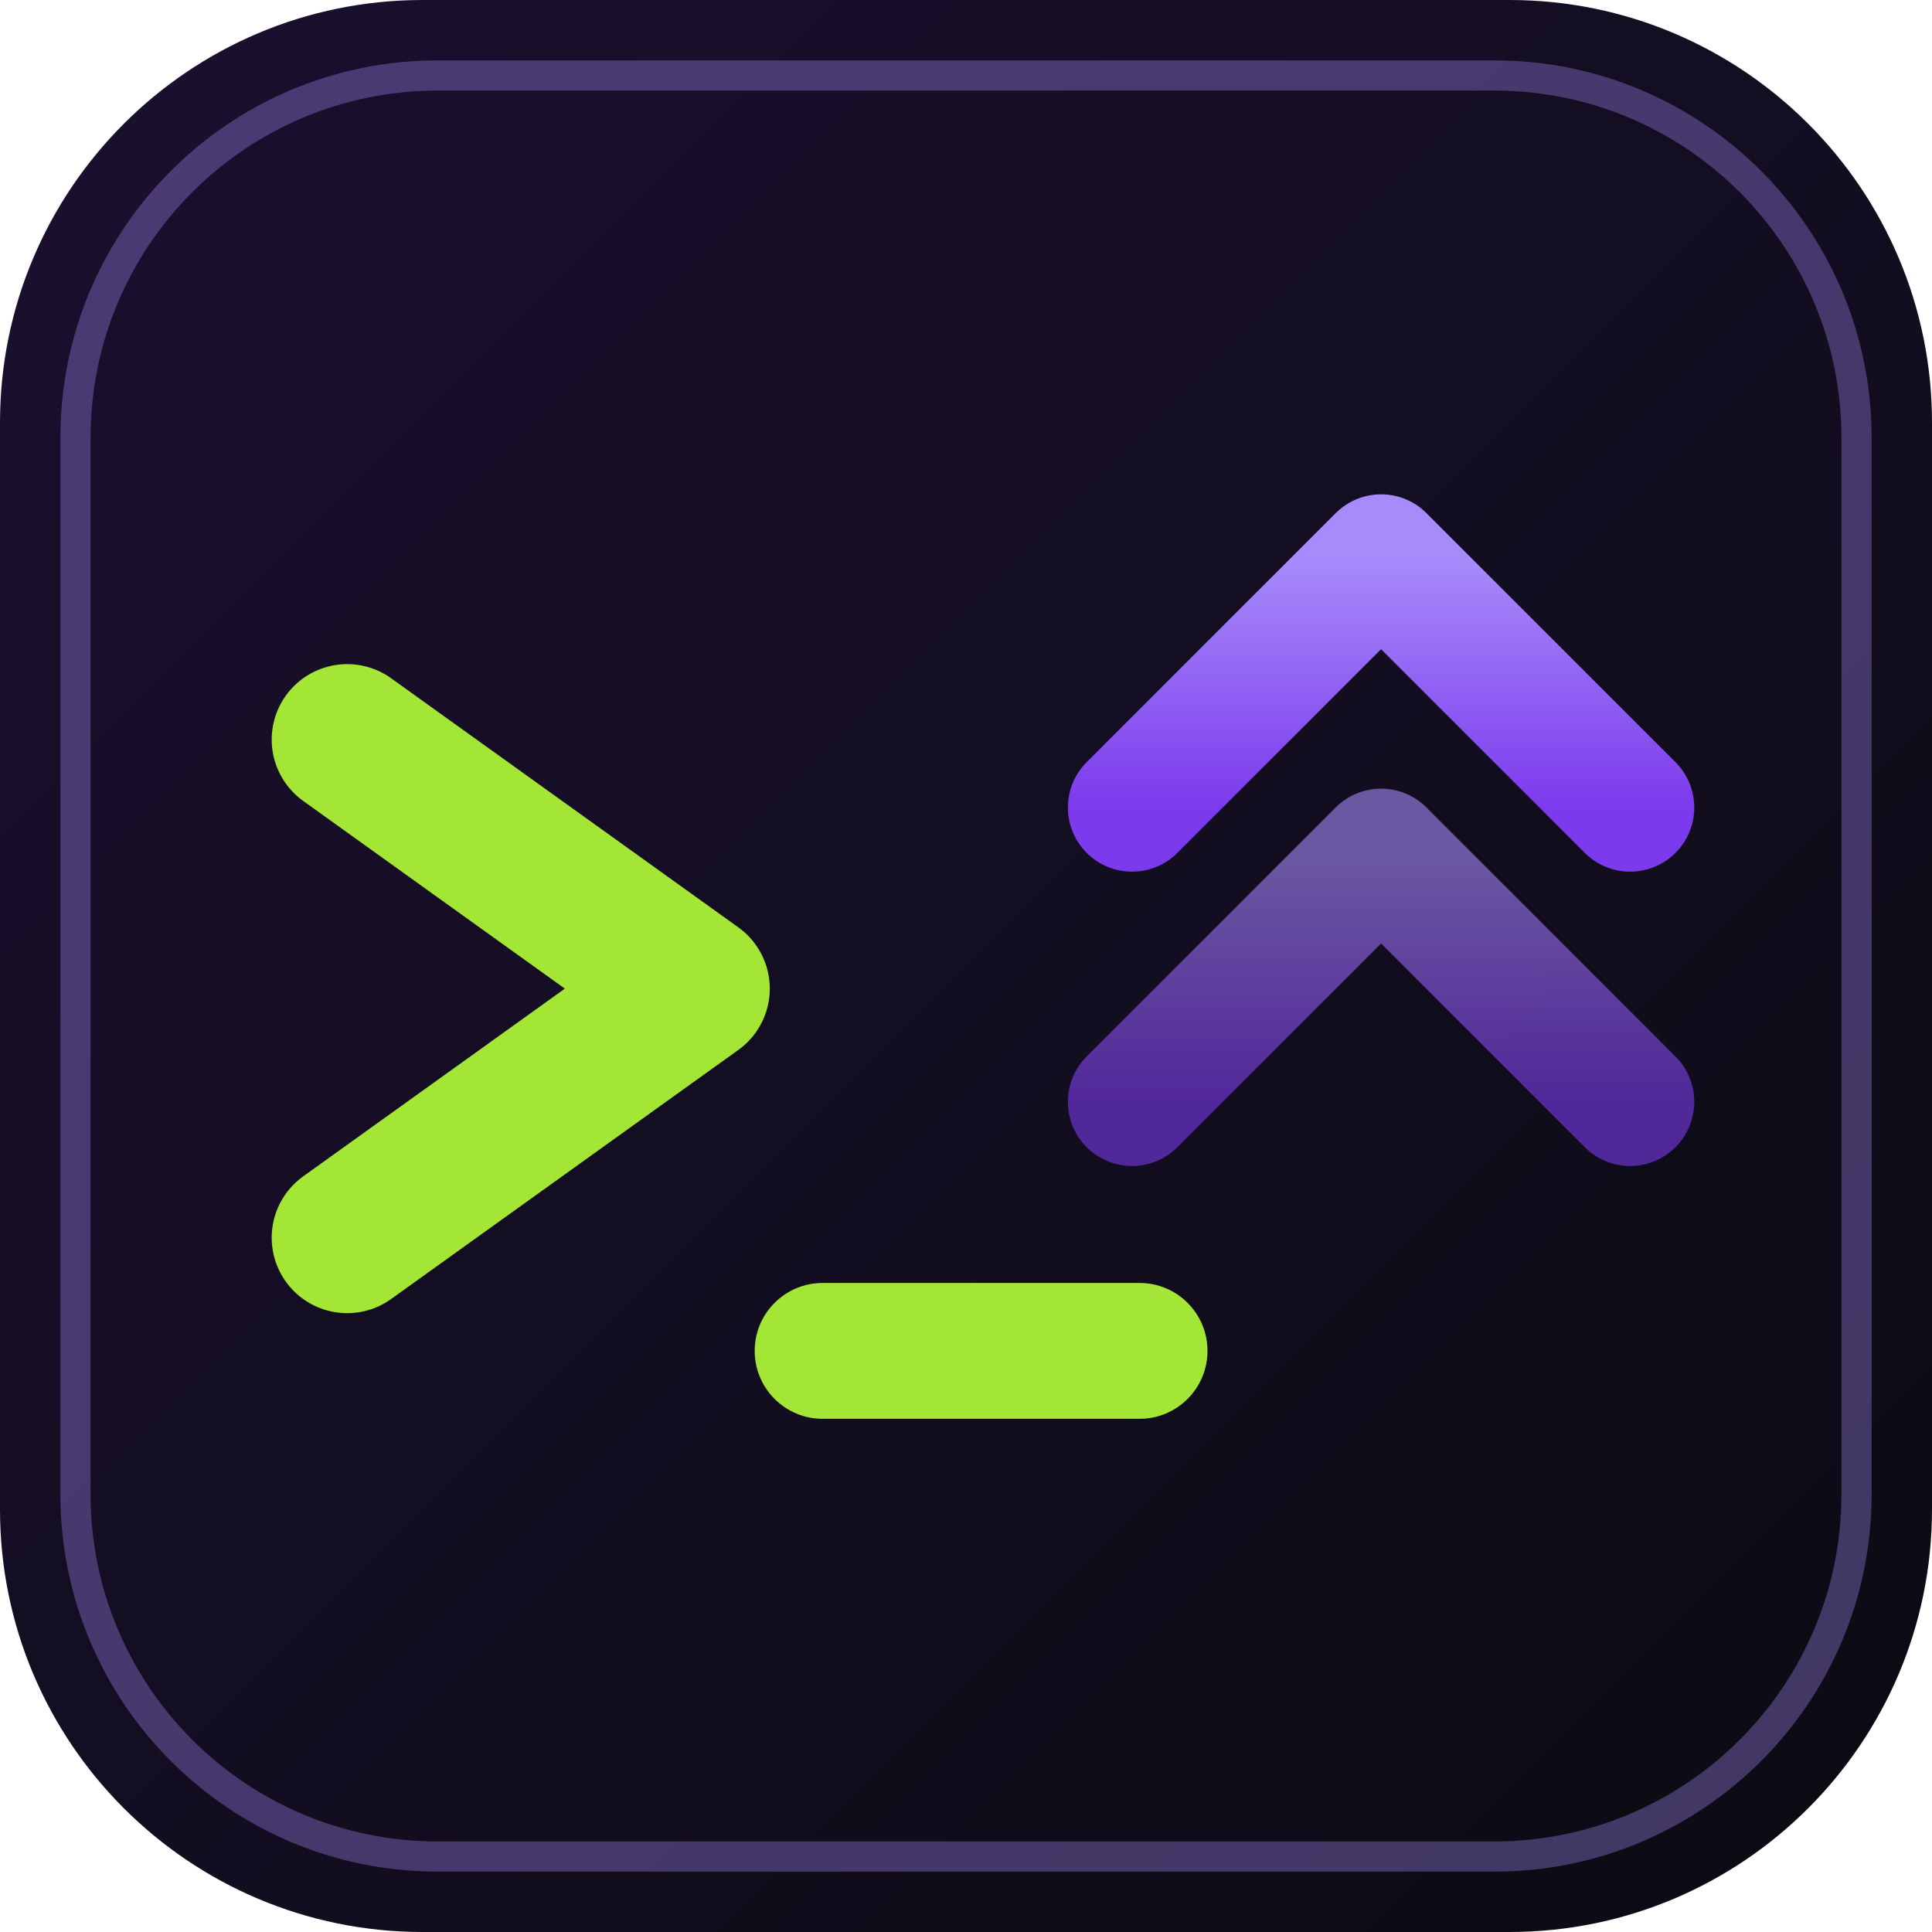
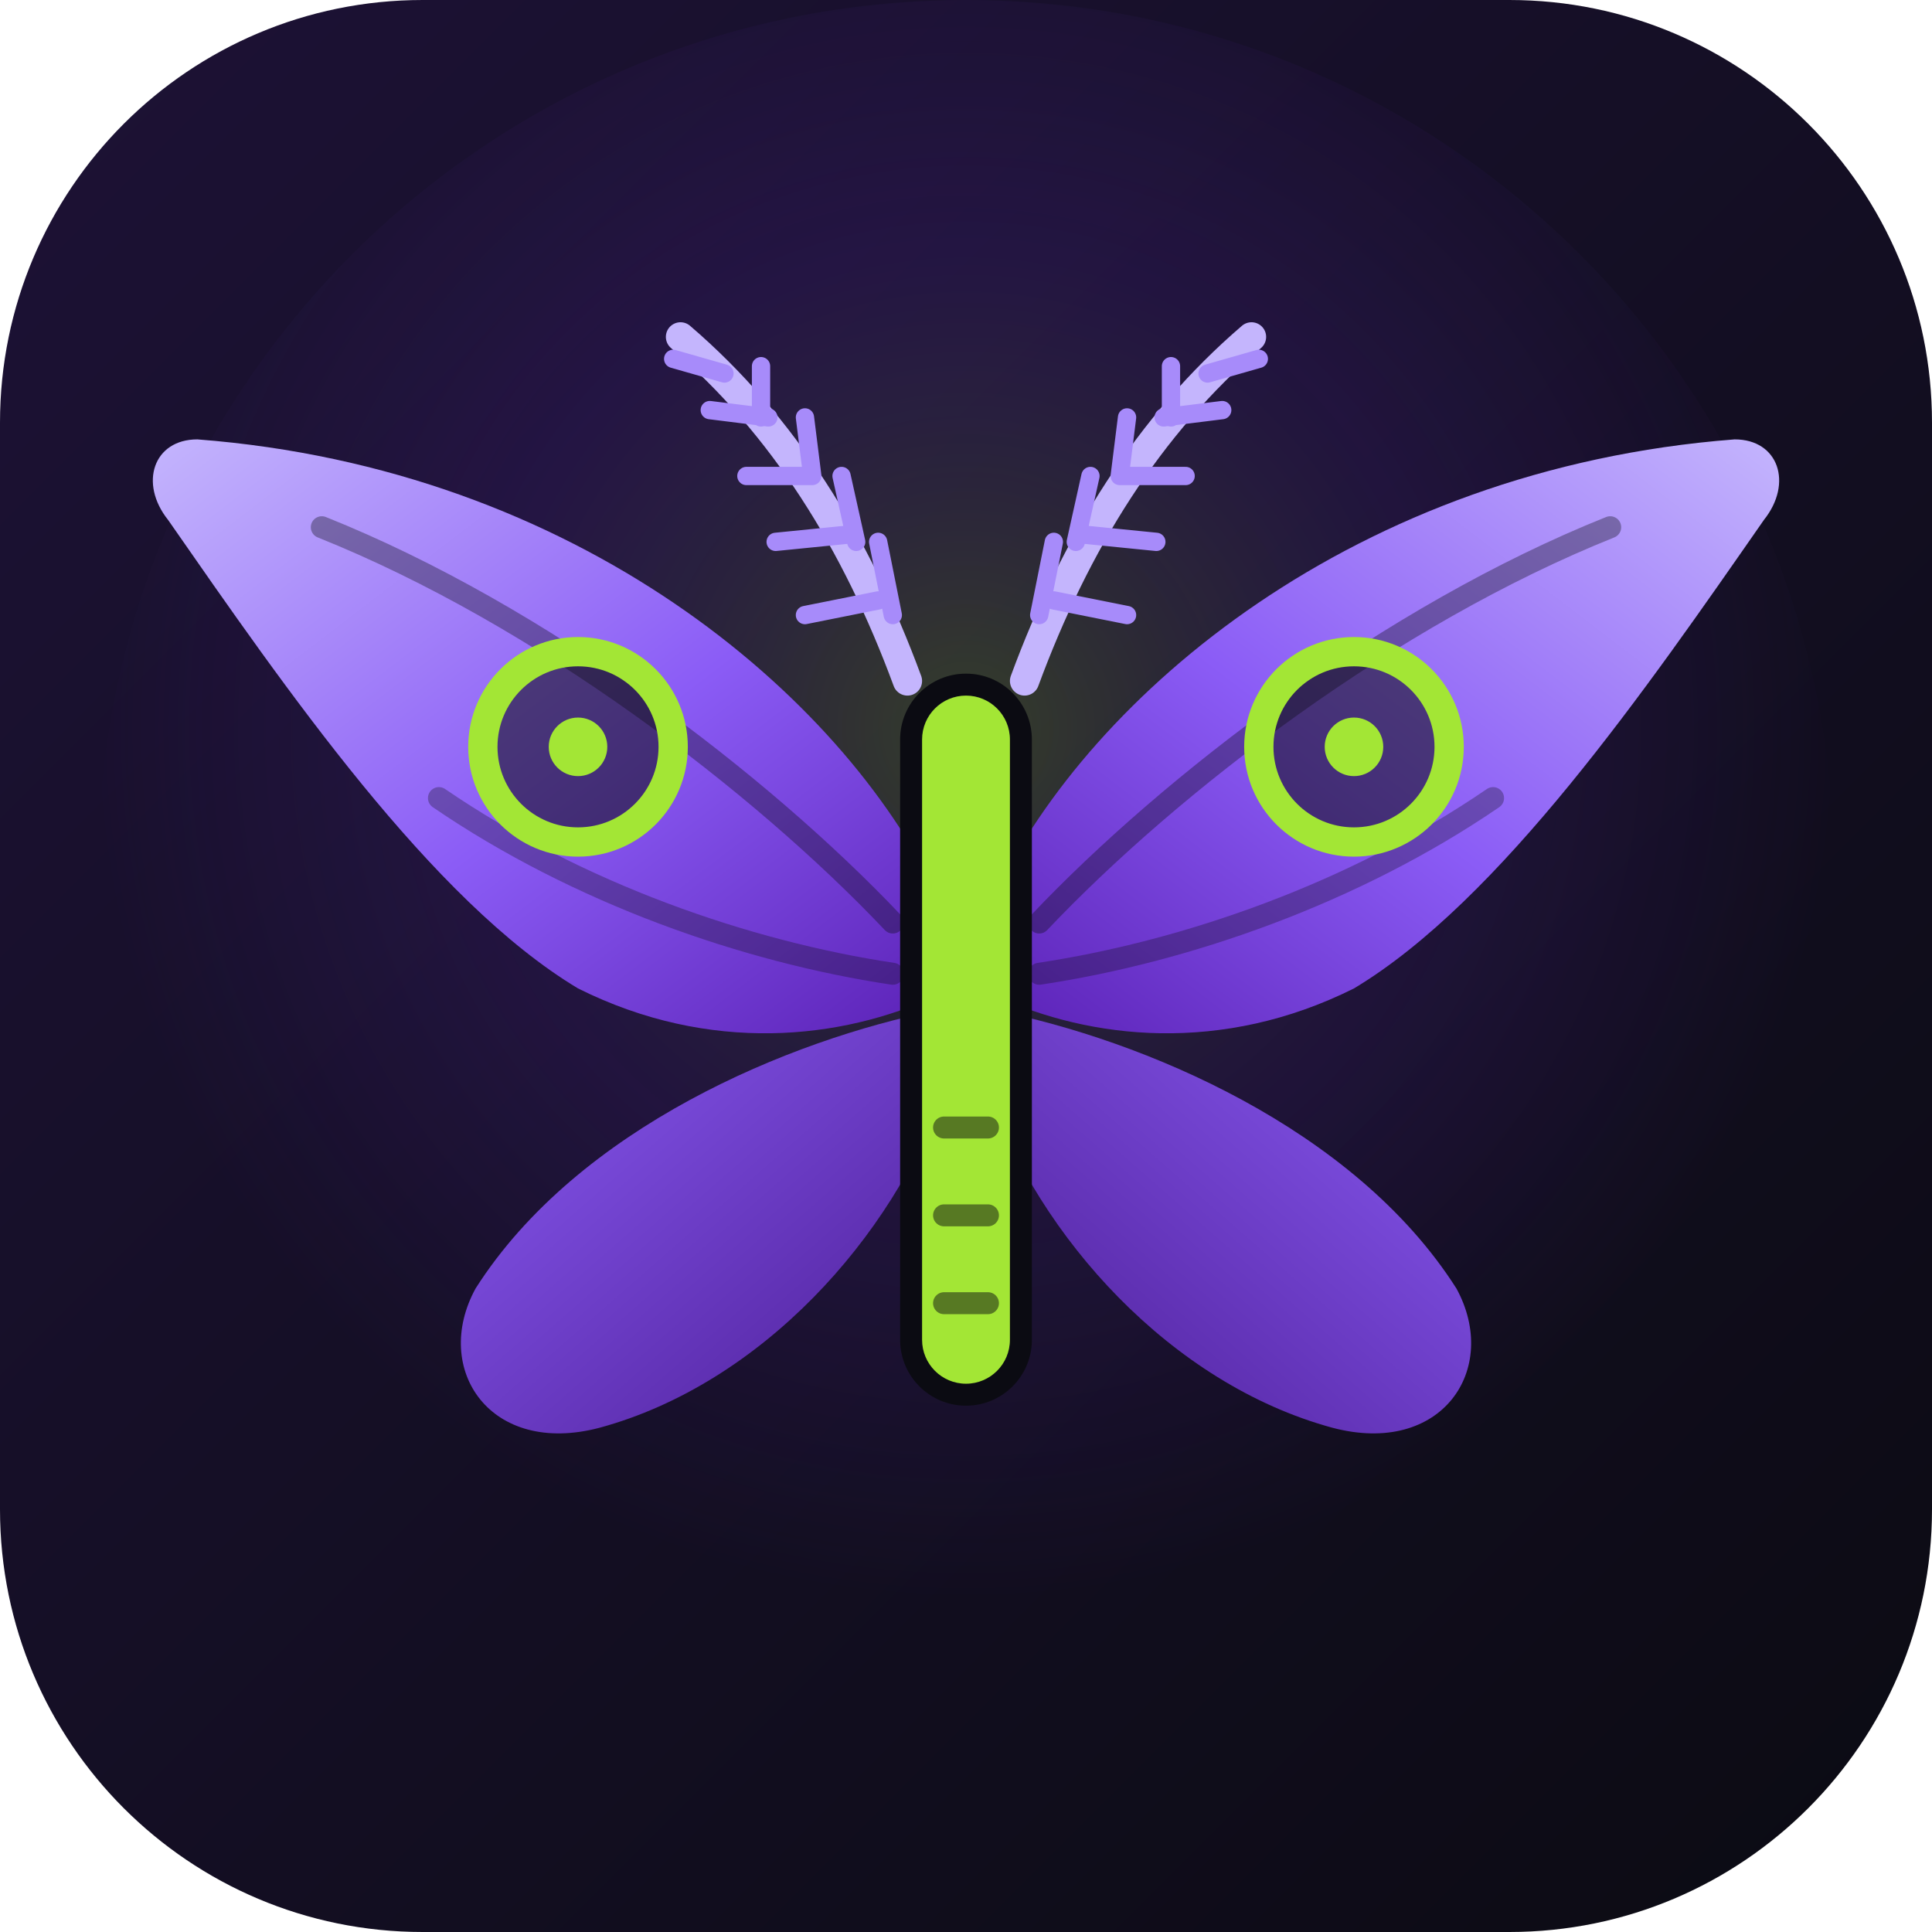
<svg xmlns="http://www.w3.org/2000/svg" viewBox="0 0 512 512">
  <defs>
    <linearGradient id="bg" x1="0" y1="0" x2="1" y2="1">
-       <stop offset="0" stop-color="#1b1030" />
+       <stop offset="0" stop-color="#1d1236" />
      <stop offset="1" stop-color="#0b0b12" />
    </linearGradient>
-     <linearGradient id="up" x1="0" y1="1" x2="0" y2="0">
-       <stop offset="0" stop-color="#7c3aed" />
-       <stop offset="1" stop-color="#a78bfa" />
+     <radialGradient id="mond" cx=".5" cy=".42" r=".5">
+       <stop offset="0" stop-color="#a3e635" stop-opacity=".22" />
+       <stop offset=".55" stop-color="#7c3aed" stop-opacity=".12" />
+       <stop offset="1" stop-color="#7c3aed" stop-opacity="0" />
+     </radialGradient>
+     <linearGradient id="fl" x1="0" y1="0" x2="1" y2="1">
+       <stop offset="0" stop-color="#c4b5fd" />
+       <stop offset=".55" stop-color="#8b5cf6" />
+       <stop offset="1" stop-color="#5b21b6" />
    </linearGradient>
+     <linearGradient id="fl2" x1="0" y1="0" x2="1" y2="1">
+       <stop offset="0" stop-color="#8b5cf6" />
+       <stop offset="1" stop-color="#4c1d95" />
+     </linearGradient>
+     <g id="seite">
+       <path d="M248 236 C 222 182, 150 120, 46 112 C 34 112, 30 124, 38 134 C 70 180, 110 238, 150 262 C 186 280, 222 276, 248 264 Z" fill="url(#fl)" />
+       <path d="M248 268 C 208 276, 150 300, 122 344 C 110 366, 126 390, 156 382 C 200 370, 236 330, 250 290 Z" fill="url(#fl2)" />
+       <path d="M236 244 C 200 206, 140 160, 80 136" fill="none" stroke="#0b0b12" stroke-opacity=".35" stroke-width="6" stroke-linecap="round" />
+       <path d="M236 258 C 196 252, 150 236, 112 210" fill="none" stroke="#0b0b12" stroke-opacity=".3" stroke-width="6" stroke-linecap="round" />
+       <circle cx="150" cy="196" r="26" fill="#0b0b12" fill-opacity=".55" />
+       <circle cx="150" cy="196" r="26" fill="none" stroke="#a3e635" stroke-width="8" />
+       <circle cx="150" cy="196" r="8" fill="#a3e635" />
+       <path d="M240 178 C 226 140, 206 108, 178 84" fill="none" stroke="#c4b5fd" stroke-width="8" stroke-linecap="round" />
+       <path d="M232 156 l-20 4 M224 138 l-20 2 M214 122 l-18 0 M202 106 l-16 -2 M190 94 l-14 -4 M236 160 l-4 -20 M226 140 l-4 -18 M214 122 l-2 -16 M200 106 l0 -14" stroke="#a78bfa" stroke-width="5" stroke-linecap="round" />
+     </g>
  </defs>
  <rect width="512" height="512" rx="112" fill="url(#bg)" />
-   <rect x="20" y="20" width="472" height="472" rx="96" fill="none" stroke="#a78bfa" stroke-opacity=".35" stroke-width="8" />
-   <path d="M300 214 L366 148 L432 214" fill="none" stroke="url(#up)" stroke-width="34" stroke-linecap="round" stroke-linejoin="round" />
-   <path d="M300 292 L366 226 L432 292" fill="none" stroke="url(#up)" stroke-width="34" stroke-linecap="round" stroke-linejoin="round" opacity=".6" />
-   <path d="M92 196 L184 262 L92 328" fill="none" stroke="#a3e635" stroke-width="40" stroke-linecap="round" stroke-linejoin="round" />
-   <rect x="200" y="340" width="120" height="36" rx="18" fill="#a3e635" />
+   <circle cx="256" cy="230" r="230" fill="url(#mond)" />
+   <g transform="translate(256 260) scale(0.97) translate(-256 -260)">
+     <use href="#seite" />
+     <use href="#seite" transform="translate(512 0) scale(-1 1)" />
+     <rect x="238" y="176" width="36" height="200" rx="18" fill="#0b0b12" />
+     <rect x="244" y="182" width="24" height="188" rx="12" fill="#a3e635" />
+     <path d="M250 300 h12 M250 324 h12 M250 348 h12" stroke="#0b0b12" stroke-width="6" stroke-linecap="round" opacity=".5" />
+   </g>
</svg>
